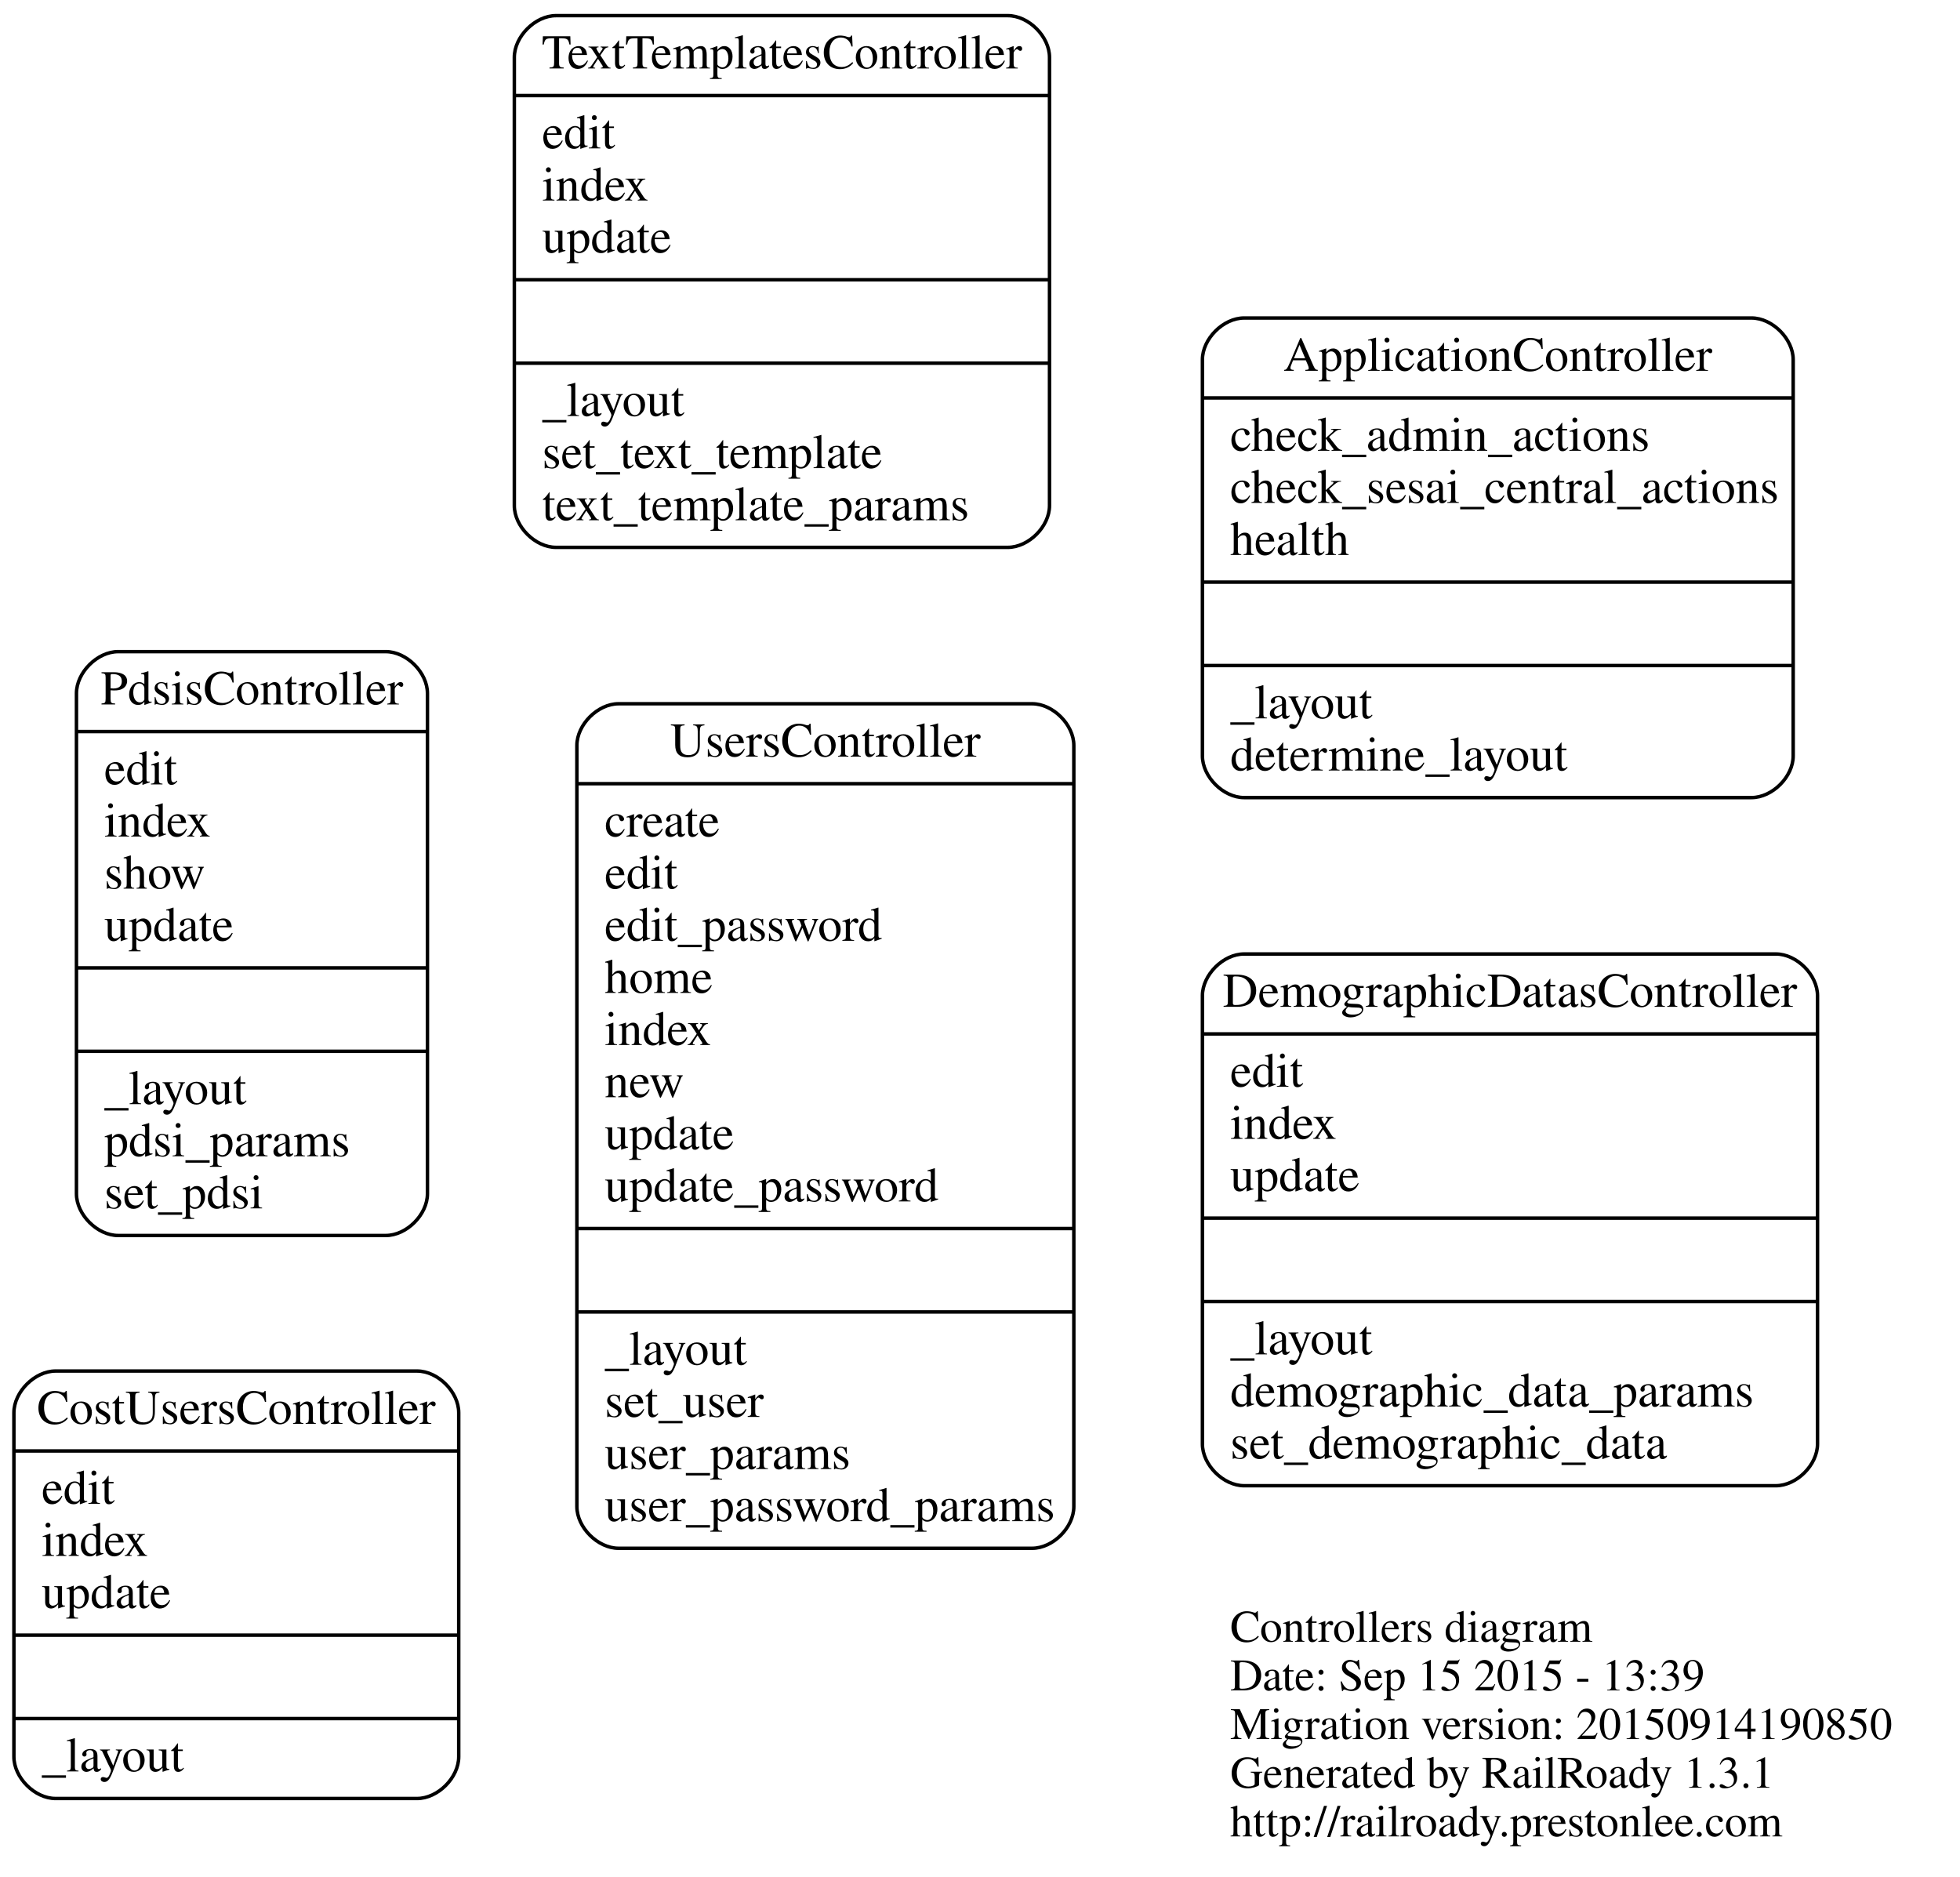
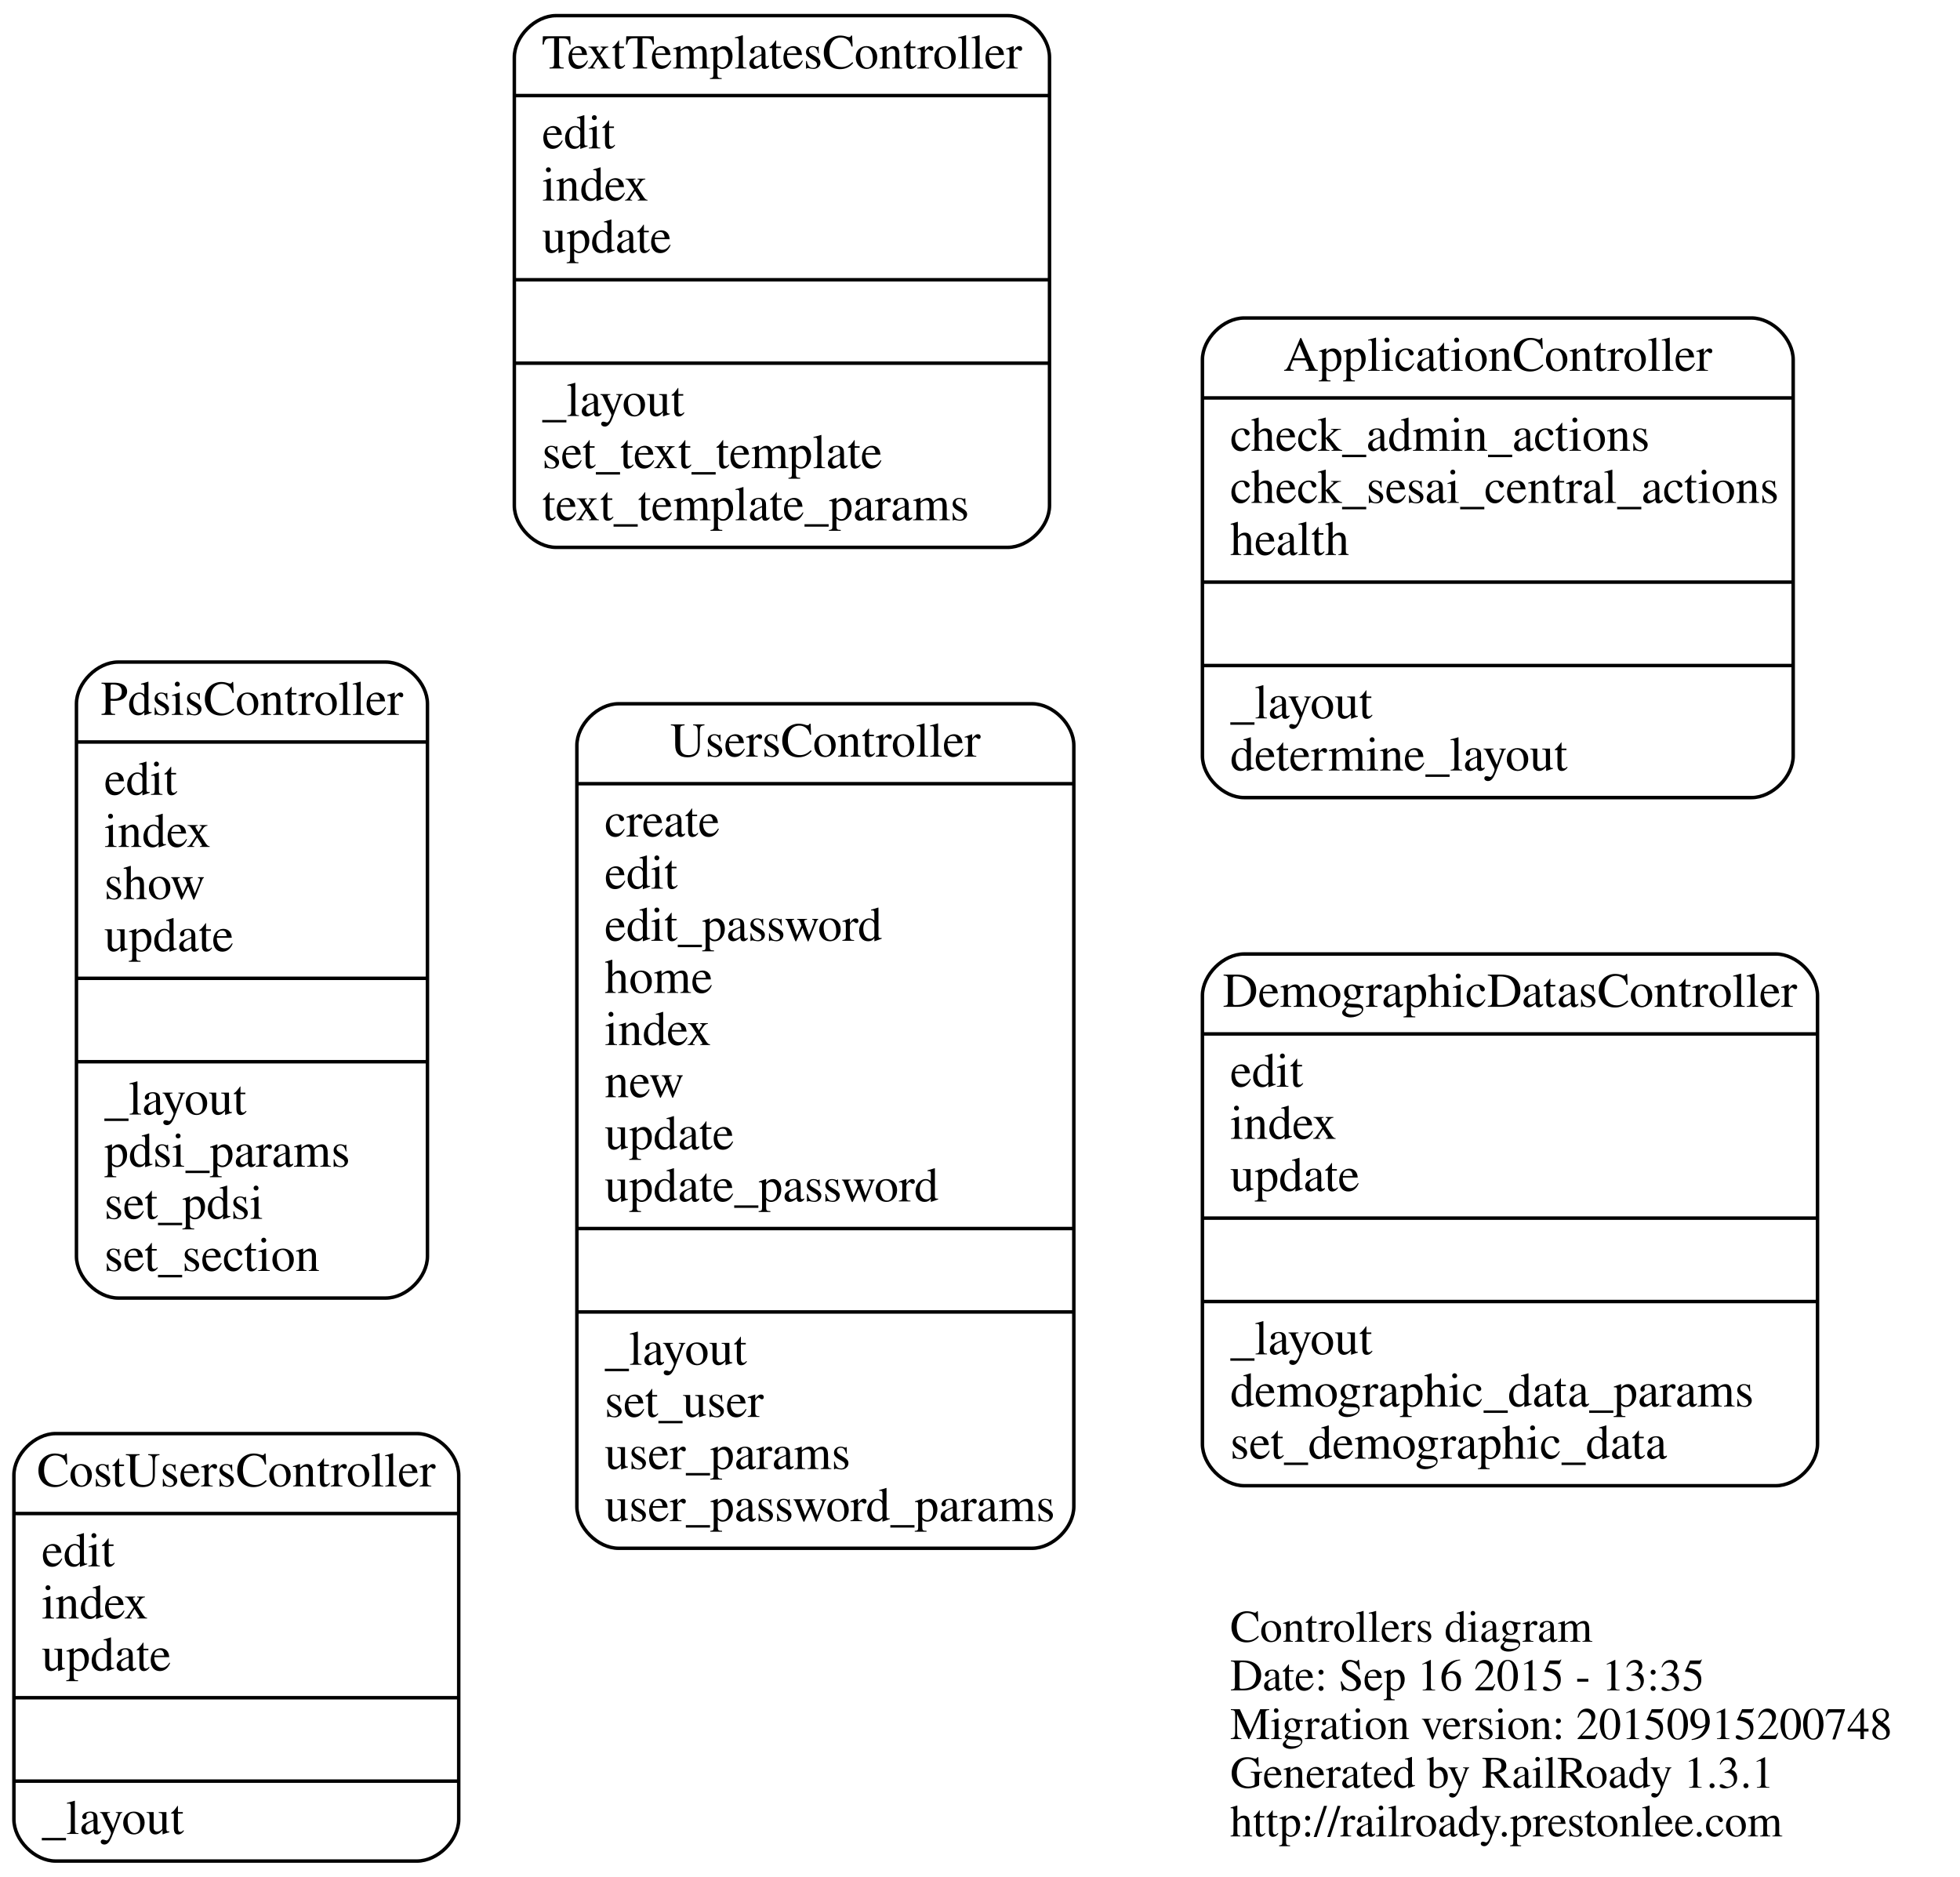
<svg xmlns="http://www.w3.org/2000/svg" width="564pt" height="540pt" viewBox="0.00 0.00 564.00 540.00">
  <g id="graph0" class="graph" transform="scale(1 1) rotate(0) translate(4 536)">
    <polygon fill="none" stroke="none" points="-4,4 -4,-536 560,-536 560,4 -4,4" />
    <g id="node1" class="node">
      <text text-anchor="start" x="350" y="-63.6" font-family="Times,serif" font-size="13.00">Controllers diagram</text>
-       <text text-anchor="start" x="350" y="-49.6" font-family="Times,serif" font-size="13.00">Date: Sep 15 2015 - 13:39</text>
-       <text text-anchor="start" x="350" y="-35.6" font-family="Times,serif" font-size="13.00">Migration version: 20150914190850</text>
+       <text text-anchor="start" x="350" y="-49.6" font-family="Times,serif" font-size="13.00">Date: Sep 16 2015 - 13:35</text>
+       <text text-anchor="start" x="350" y="-35.6" font-family="Times,serif" font-size="13.00">Migration version: 20150915200748</text>
      <text text-anchor="start" x="350" y="-21.6" font-family="Times,serif" font-size="13.00">Generated by RailRoady 1.3.1</text>
      <text text-anchor="start" x="350" y="-7.6" font-family="Times,serif" font-size="13.00">http://railroady.prestonlee.com</text>
    </g>
    <g id="node2" class="node">
      <path fill="none" stroke="black" d="M354,-306.5C354,-306.5 500,-306.5 500,-306.5 506,-306.5 512,-312.5 512,-318.5 512,-318.5 512,-432.5 512,-432.5 512,-438.5 506,-444.5 500,-444.5 500,-444.5 354,-444.5 354,-444.5 348,-444.5 342,-438.5 342,-432.5 342,-432.5 342,-318.5 342,-318.5 342,-312.5 348,-306.5 354,-306.5" />
      <text text-anchor="middle" x="427" y="-429.3" font-family="Times,serif" font-size="14.00">ApplicationController</text>
      <polyline fill="none" stroke="black" points="342,-421.5 512,-421.5 " />
      <text text-anchor="start" x="350" y="-406.3" font-family="Times,serif" font-size="14.00">check_admin_actions</text>
      <text text-anchor="start" x="350" y="-391.3" font-family="Times,serif" font-size="14.00">check_sesai_central_actions</text>
      <text text-anchor="start" x="350" y="-376.3" font-family="Times,serif" font-size="14.00">health</text>
      <polyline fill="none" stroke="black" points="342,-368.5 512,-368.5 " />
      <polyline fill="none" stroke="black" points="342,-344.5 512,-344.5 " />
      <text text-anchor="start" x="350" y="-329.3" font-family="Times,serif" font-size="14.00">_layout</text>
      <text text-anchor="start" x="350" y="-314.3" font-family="Times,serif" font-size="14.00">determine_layout</text>
    </g>
    <g id="node3" class="node">
      <path fill="none" stroke="black" d="M174,-90.5C174,-90.5 293,-90.5 293,-90.5 299,-90.5 305,-96.5 305,-102.5 305,-102.5 305,-321.5 305,-321.5 305,-327.5 299,-333.5 293,-333.5 293,-333.5 174,-333.5 174,-333.5 168,-333.5 162,-327.5 162,-321.5 162,-321.5 162,-102.5 162,-102.5 162,-96.5 168,-90.5 174,-90.5" />
      <text text-anchor="middle" x="233.5" y="-318.3" font-family="Times,serif" font-size="14.00">UsersController</text>
      <polyline fill="none" stroke="black" points="162,-310.5 305,-310.5 " />
      <text text-anchor="start" x="170" y="-295.3" font-family="Times,serif" font-size="14.00">create</text>
      <text text-anchor="start" x="170" y="-280.3" font-family="Times,serif" font-size="14.00">edit</text>
      <text text-anchor="start" x="170" y="-265.3" font-family="Times,serif" font-size="14.00">edit_password</text>
      <text text-anchor="start" x="170" y="-250.3" font-family="Times,serif" font-size="14.00">home</text>
      <text text-anchor="start" x="170" y="-235.3" font-family="Times,serif" font-size="14.00">index</text>
      <text text-anchor="start" x="170" y="-220.3" font-family="Times,serif" font-size="14.00">new</text>
      <text text-anchor="start" x="170" y="-205.3" font-family="Times,serif" font-size="14.00">update</text>
      <text text-anchor="start" x="170" y="-190.3" font-family="Times,serif" font-size="14.00">update_password</text>
      <polyline fill="none" stroke="black" points="162,-182.5 305,-182.5 " />
      <polyline fill="none" stroke="black" points="162,-158.5 305,-158.5 " />
      <text text-anchor="start" x="170" y="-143.3" font-family="Times,serif" font-size="14.00">_layout</text>
      <text text-anchor="start" x="170" y="-128.3" font-family="Times,serif" font-size="14.00">set_user</text>
      <text text-anchor="start" x="170" y="-113.3" font-family="Times,serif" font-size="14.00">user_params</text>
      <text text-anchor="start" x="170" y="-98.3" font-family="Times,serif" font-size="14.00">user_password_params</text>
    </g>
    <g id="node4" class="node">
      <path fill="none" stroke="black" d="M354,-108.5C354,-108.5 507,-108.5 507,-108.5 513,-108.5 519,-114.5 519,-120.5 519,-120.5 519,-249.5 519,-249.5 519,-255.5 513,-261.5 507,-261.5 507,-261.5 354,-261.5 354,-261.5 348,-261.5 342,-255.5 342,-249.5 342,-249.5 342,-120.5 342,-120.5 342,-114.5 348,-108.5 354,-108.5" />
      <text text-anchor="middle" x="430.5" y="-246.3" font-family="Times,serif" font-size="14.00">DemographicDatasController</text>
      <polyline fill="none" stroke="black" points="342,-238.5 519,-238.5 " />
      <text text-anchor="start" x="350" y="-223.3" font-family="Times,serif" font-size="14.00">edit</text>
      <text text-anchor="start" x="350" y="-208.3" font-family="Times,serif" font-size="14.00">index</text>
      <text text-anchor="start" x="350" y="-193.3" font-family="Times,serif" font-size="14.00">update</text>
      <polyline fill="none" stroke="black" points="342,-185.5 519,-185.5 " />
      <polyline fill="none" stroke="black" points="342,-161.5 519,-161.5 " />
      <text text-anchor="start" x="350" y="-146.3" font-family="Times,serif" font-size="14.00">_layout</text>
      <text text-anchor="start" x="350" y="-131.3" font-family="Times,serif" font-size="14.00">demographic_data_params</text>
      <text text-anchor="start" x="350" y="-116.3" font-family="Times,serif" font-size="14.00">set_demographic_data</text>
    </g>
    <g id="node5" class="node">
      <path fill="none" stroke="black" d="M156,-378.5C156,-378.5 286,-378.5 286,-378.5 292,-378.5 298,-384.5 298,-390.5 298,-390.5 298,-519.5 298,-519.5 298,-525.5 292,-531.5 286,-531.5 286,-531.5 156,-531.5 156,-531.5 150,-531.5 144,-525.5 144,-519.5 144,-519.5 144,-390.5 144,-390.5 144,-384.5 150,-378.5 156,-378.5" />
      <text text-anchor="middle" x="221" y="-516.3" font-family="Times,serif" font-size="14.00">TextTemplatesController</text>
      <polyline fill="none" stroke="black" points="144,-508.5 298,-508.5 " />
      <text text-anchor="start" x="152" y="-493.3" font-family="Times,serif" font-size="14.00">edit</text>
      <text text-anchor="start" x="152" y="-478.3" font-family="Times,serif" font-size="14.00">index</text>
      <text text-anchor="start" x="152" y="-463.3" font-family="Times,serif" font-size="14.00">update</text>
      <polyline fill="none" stroke="black" points="144,-455.5 298,-455.5 " />
      <polyline fill="none" stroke="black" points="144,-431.5 298,-431.5 " />
      <text text-anchor="start" x="152" y="-416.3" font-family="Times,serif" font-size="14.00">_layout</text>
      <text text-anchor="start" x="152" y="-401.3" font-family="Times,serif" font-size="14.00">set_text_template</text>
      <text text-anchor="start" x="152" y="-386.3" font-family="Times,serif" font-size="14.00">text_template_params</text>
    </g>
    <g id="node6" class="node">
-       <path fill="none" stroke="black" d="M12,-18.5C12,-18.5 116,-18.5 116,-18.5 122,-18.5 128,-24.5 128,-30.5 128,-30.5 128,-129.5 128,-129.5 128,-135.5 122,-141.5 116,-141.5 116,-141.5 12,-141.5 12,-141.5 6,-141.5 0,-135.5 0,-129.5 0,-129.5 0,-30.5 0,-30.5 0,-24.5 6,-18.5 12,-18.5" />
-       <text text-anchor="middle" x="64" y="-126.3" font-family="Times,serif" font-size="14.00">CostUsersController</text>
-       <polyline fill="none" stroke="black" points="0,-118.5 128,-118.5 " />
-       <text text-anchor="start" x="8" y="-103.3" font-family="Times,serif" font-size="14.00">edit</text>
-       <text text-anchor="start" x="8" y="-88.3" font-family="Times,serif" font-size="14.00">index</text>
-       <text text-anchor="start" x="8" y="-73.3" font-family="Times,serif" font-size="14.00">update</text>
-       <polyline fill="none" stroke="black" points="0,-65.5 128,-65.5 " />
-       <polyline fill="none" stroke="black" points="0,-41.5 128,-41.5 " />
-       <text text-anchor="start" x="8" y="-26.3" font-family="Times,serif" font-size="14.00">_layout</text>
+       <path fill="none" stroke="black" d="M12,-0.5C12,-0.5 116,-0.5 116,-0.5 122,-0.5 128,-6.5 128,-12.5 128,-12.5 128,-111.5 128,-111.5 128,-117.5 122,-123.5 116,-123.5 116,-123.5 12,-123.5 12,-123.5 6,-123.5 0,-117.5 0,-111.5 0,-111.5 0,-12.5 0,-12.5 0,-6.5 6,-0.5 12,-0.5" />
+       <text text-anchor="middle" x="64" y="-108.3" font-family="Times,serif" font-size="14.00">CostUsersController</text>
+       <polyline fill="none" stroke="black" points="0,-100.5 128,-100.5 " />
+       <text text-anchor="start" x="8" y="-85.3" font-family="Times,serif" font-size="14.00">edit</text>
+       <text text-anchor="start" x="8" y="-70.3" font-family="Times,serif" font-size="14.00">index</text>
+       <text text-anchor="start" x="8" y="-55.3" font-family="Times,serif" font-size="14.00">update</text>
+       <polyline fill="none" stroke="black" points="0,-47.5 128,-47.5 " />
+       <polyline fill="none" stroke="black" points="0,-23.5 128,-23.5 " />
+       <text text-anchor="start" x="8" y="-8.3" font-family="Times,serif" font-size="14.00">_layout</text>
    </g>
    <g id="node7" class="node">
-       <path fill="none" stroke="black" d="M30,-180.5C30,-180.5 107,-180.5 107,-180.5 113,-180.5 119,-186.5 119,-192.5 119,-192.5 119,-336.5 119,-336.5 119,-342.5 113,-348.5 107,-348.5 107,-348.5 30,-348.5 30,-348.5 24,-348.5 18,-342.5 18,-336.5 18,-336.5 18,-192.5 18,-192.5 18,-186.5 24,-180.5 30,-180.5" />
-       <text text-anchor="middle" x="68.5" y="-333.3" font-family="Times,serif" font-size="14.00">PdsisController</text>
-       <polyline fill="none" stroke="black" points="18,-325.5 119,-325.5 " />
-       <text text-anchor="start" x="26" y="-310.3" font-family="Times,serif" font-size="14.00">edit</text>
-       <text text-anchor="start" x="26" y="-295.3" font-family="Times,serif" font-size="14.00">index</text>
-       <text text-anchor="start" x="26" y="-280.3" font-family="Times,serif" font-size="14.00">show</text>
-       <text text-anchor="start" x="26" y="-265.3" font-family="Times,serif" font-size="14.00">update</text>
-       <polyline fill="none" stroke="black" points="18,-257.5 119,-257.5 " />
-       <polyline fill="none" stroke="black" points="18,-233.5 119,-233.5 " />
-       <text text-anchor="start" x="26" y="-218.3" font-family="Times,serif" font-size="14.00">_layout</text>
-       <text text-anchor="start" x="26" y="-203.3" font-family="Times,serif" font-size="14.00">pdsi_params</text>
-       <text text-anchor="start" x="26" y="-188.3" font-family="Times,serif" font-size="14.00">set_pdsi</text>
+       <path fill="none" stroke="black" d="M30,-162.5C30,-162.5 107,-162.5 107,-162.5 113,-162.5 119,-168.5 119,-174.5 119,-174.5 119,-333.5 119,-333.5 119,-339.5 113,-345.5 107,-345.5 107,-345.5 30,-345.5 30,-345.5 24,-345.5 18,-339.5 18,-333.5 18,-333.5 18,-174.5 18,-174.5 18,-168.5 24,-162.5 30,-162.5" />
+       <text text-anchor="middle" x="68.5" y="-330.3" font-family="Times,serif" font-size="14.00">PdsisController</text>
+       <polyline fill="none" stroke="black" points="18,-322.5 119,-322.5 " />
+       <text text-anchor="start" x="26" y="-307.3" font-family="Times,serif" font-size="14.00">edit</text>
+       <text text-anchor="start" x="26" y="-292.3" font-family="Times,serif" font-size="14.00">index</text>
+       <text text-anchor="start" x="26" y="-277.3" font-family="Times,serif" font-size="14.00">show</text>
+       <text text-anchor="start" x="26" y="-262.3" font-family="Times,serif" font-size="14.00">update</text>
+       <polyline fill="none" stroke="black" points="18,-254.5 119,-254.5 " />
+       <polyline fill="none" stroke="black" points="18,-230.5 119,-230.5 " />
+       <text text-anchor="start" x="26" y="-215.3" font-family="Times,serif" font-size="14.00">_layout</text>
+       <text text-anchor="start" x="26" y="-200.3" font-family="Times,serif" font-size="14.00">pdsi_params</text>
+       <text text-anchor="start" x="26" y="-185.3" font-family="Times,serif" font-size="14.00">set_pdsi</text>
+       <text text-anchor="start" x="26" y="-170.3" font-family="Times,serif" font-size="14.00">set_section</text>
    </g>
  </g>
</svg>
